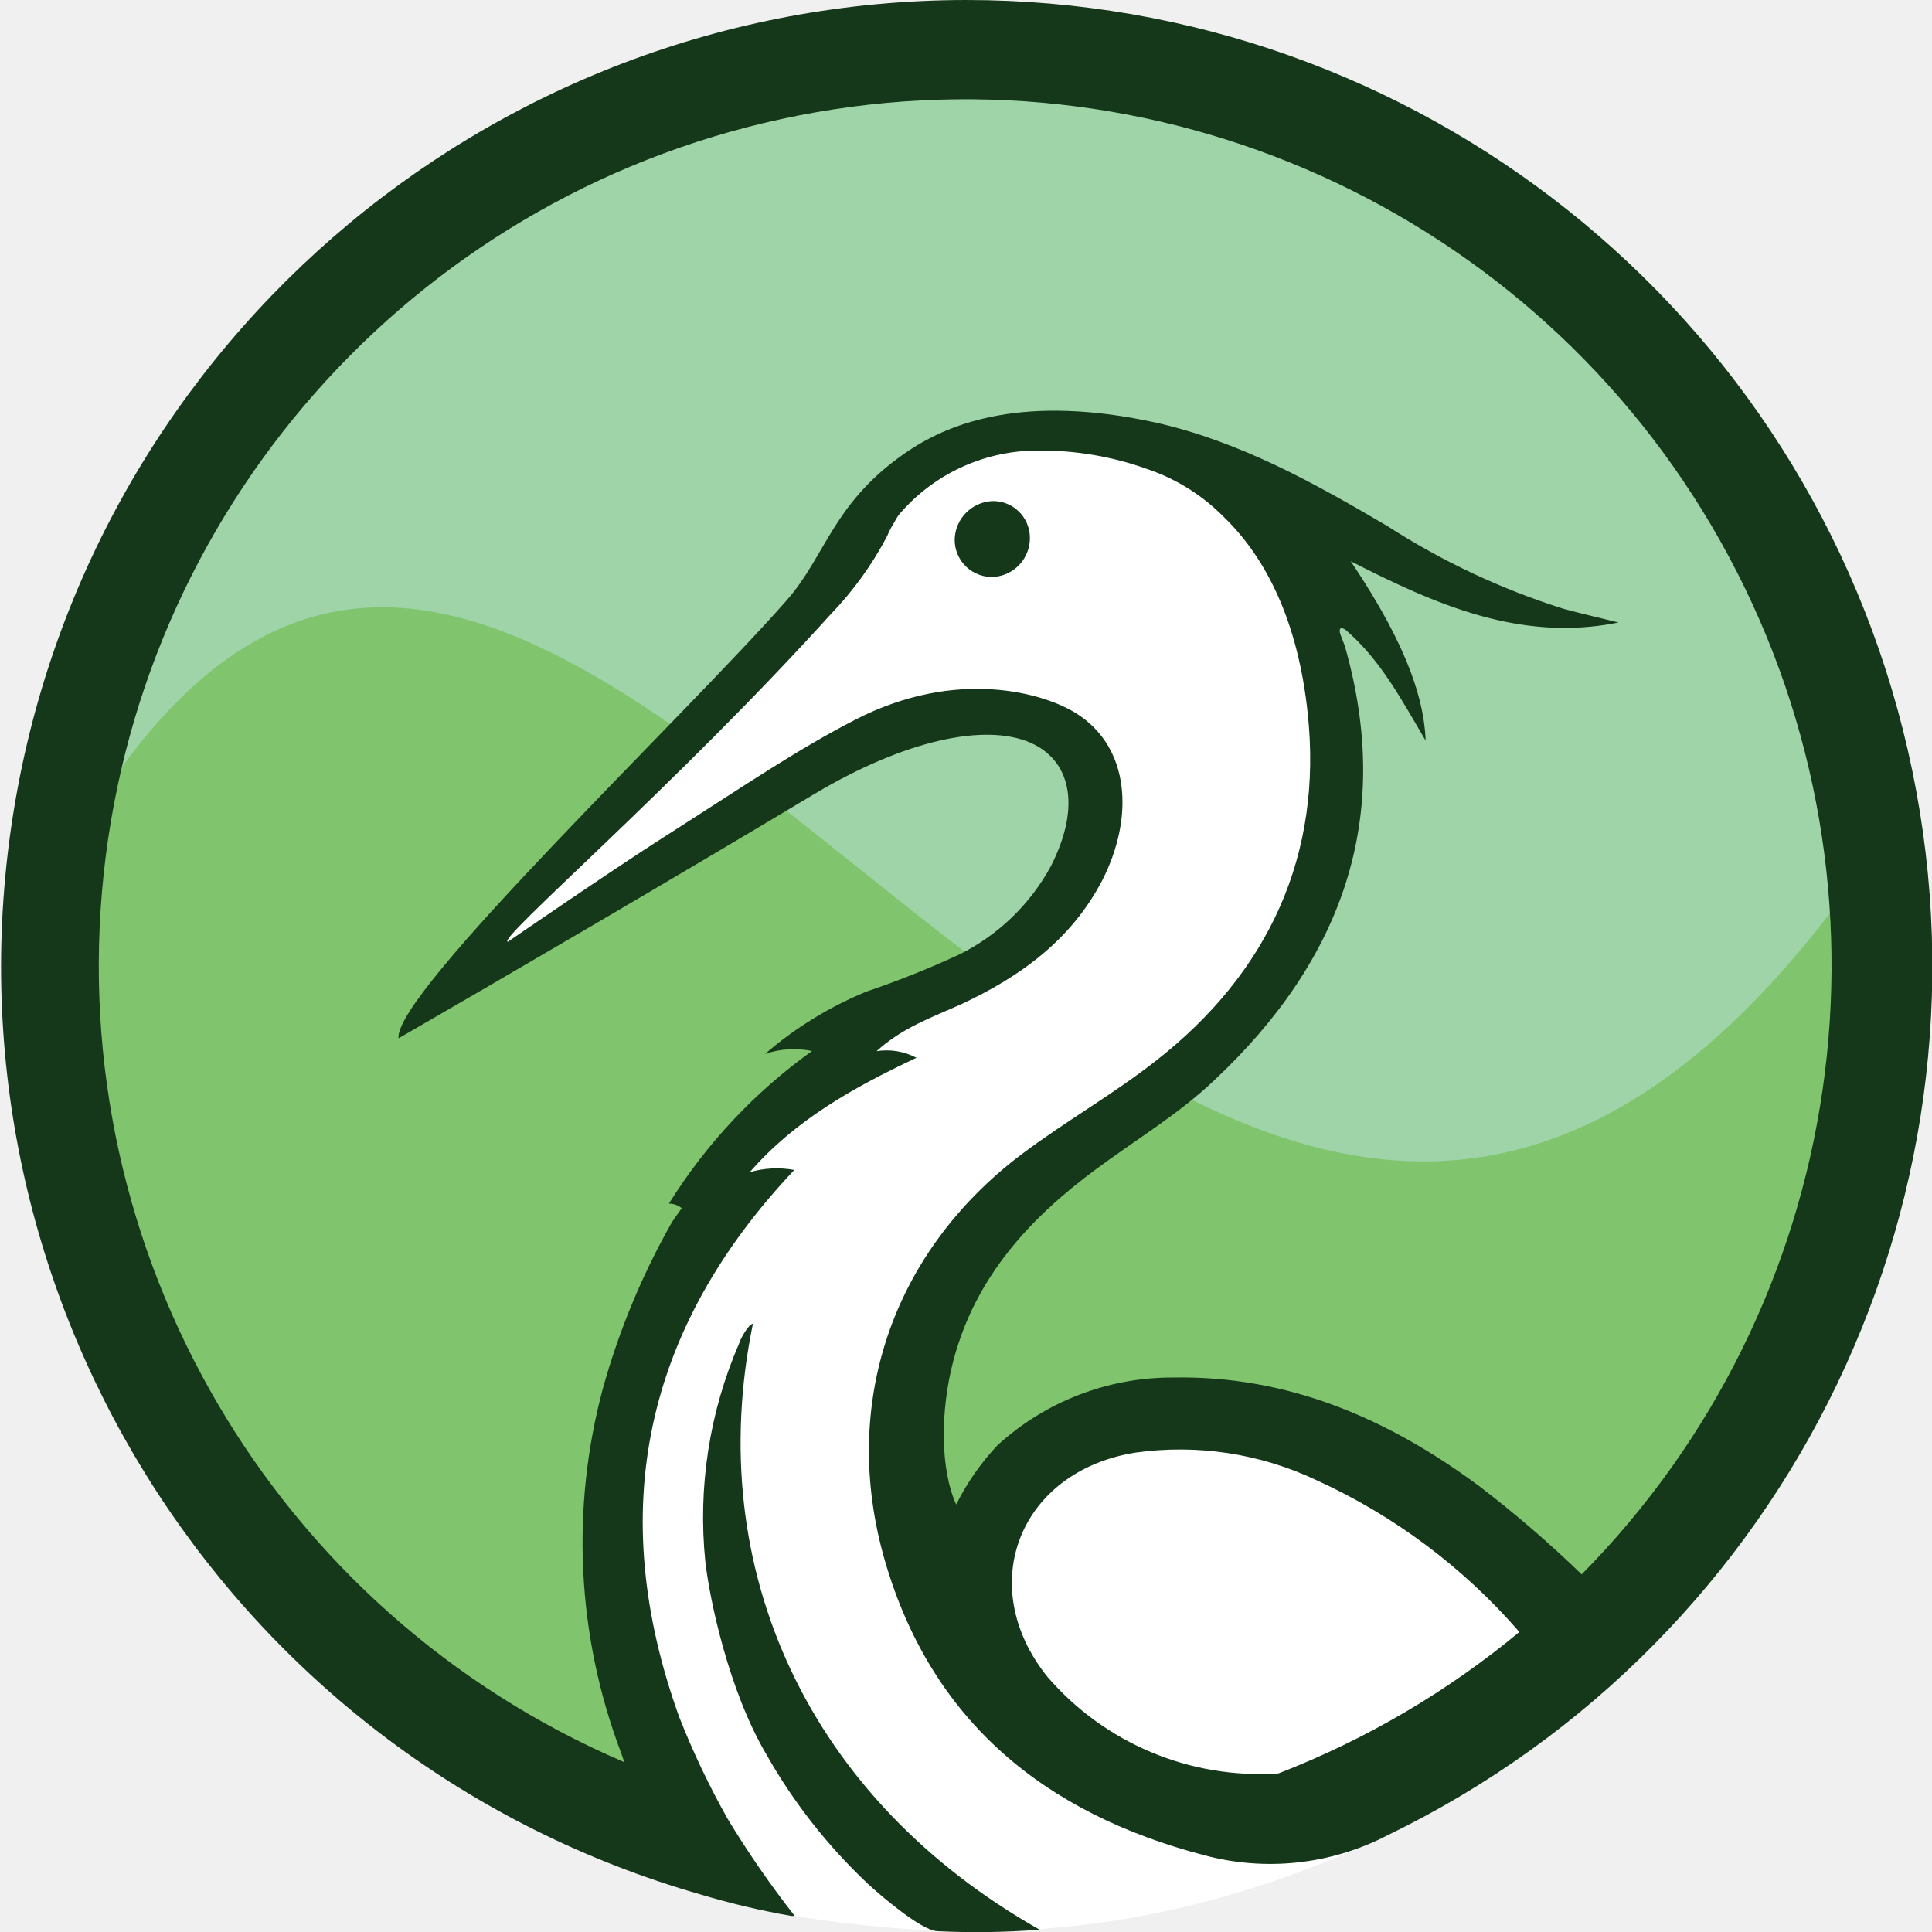
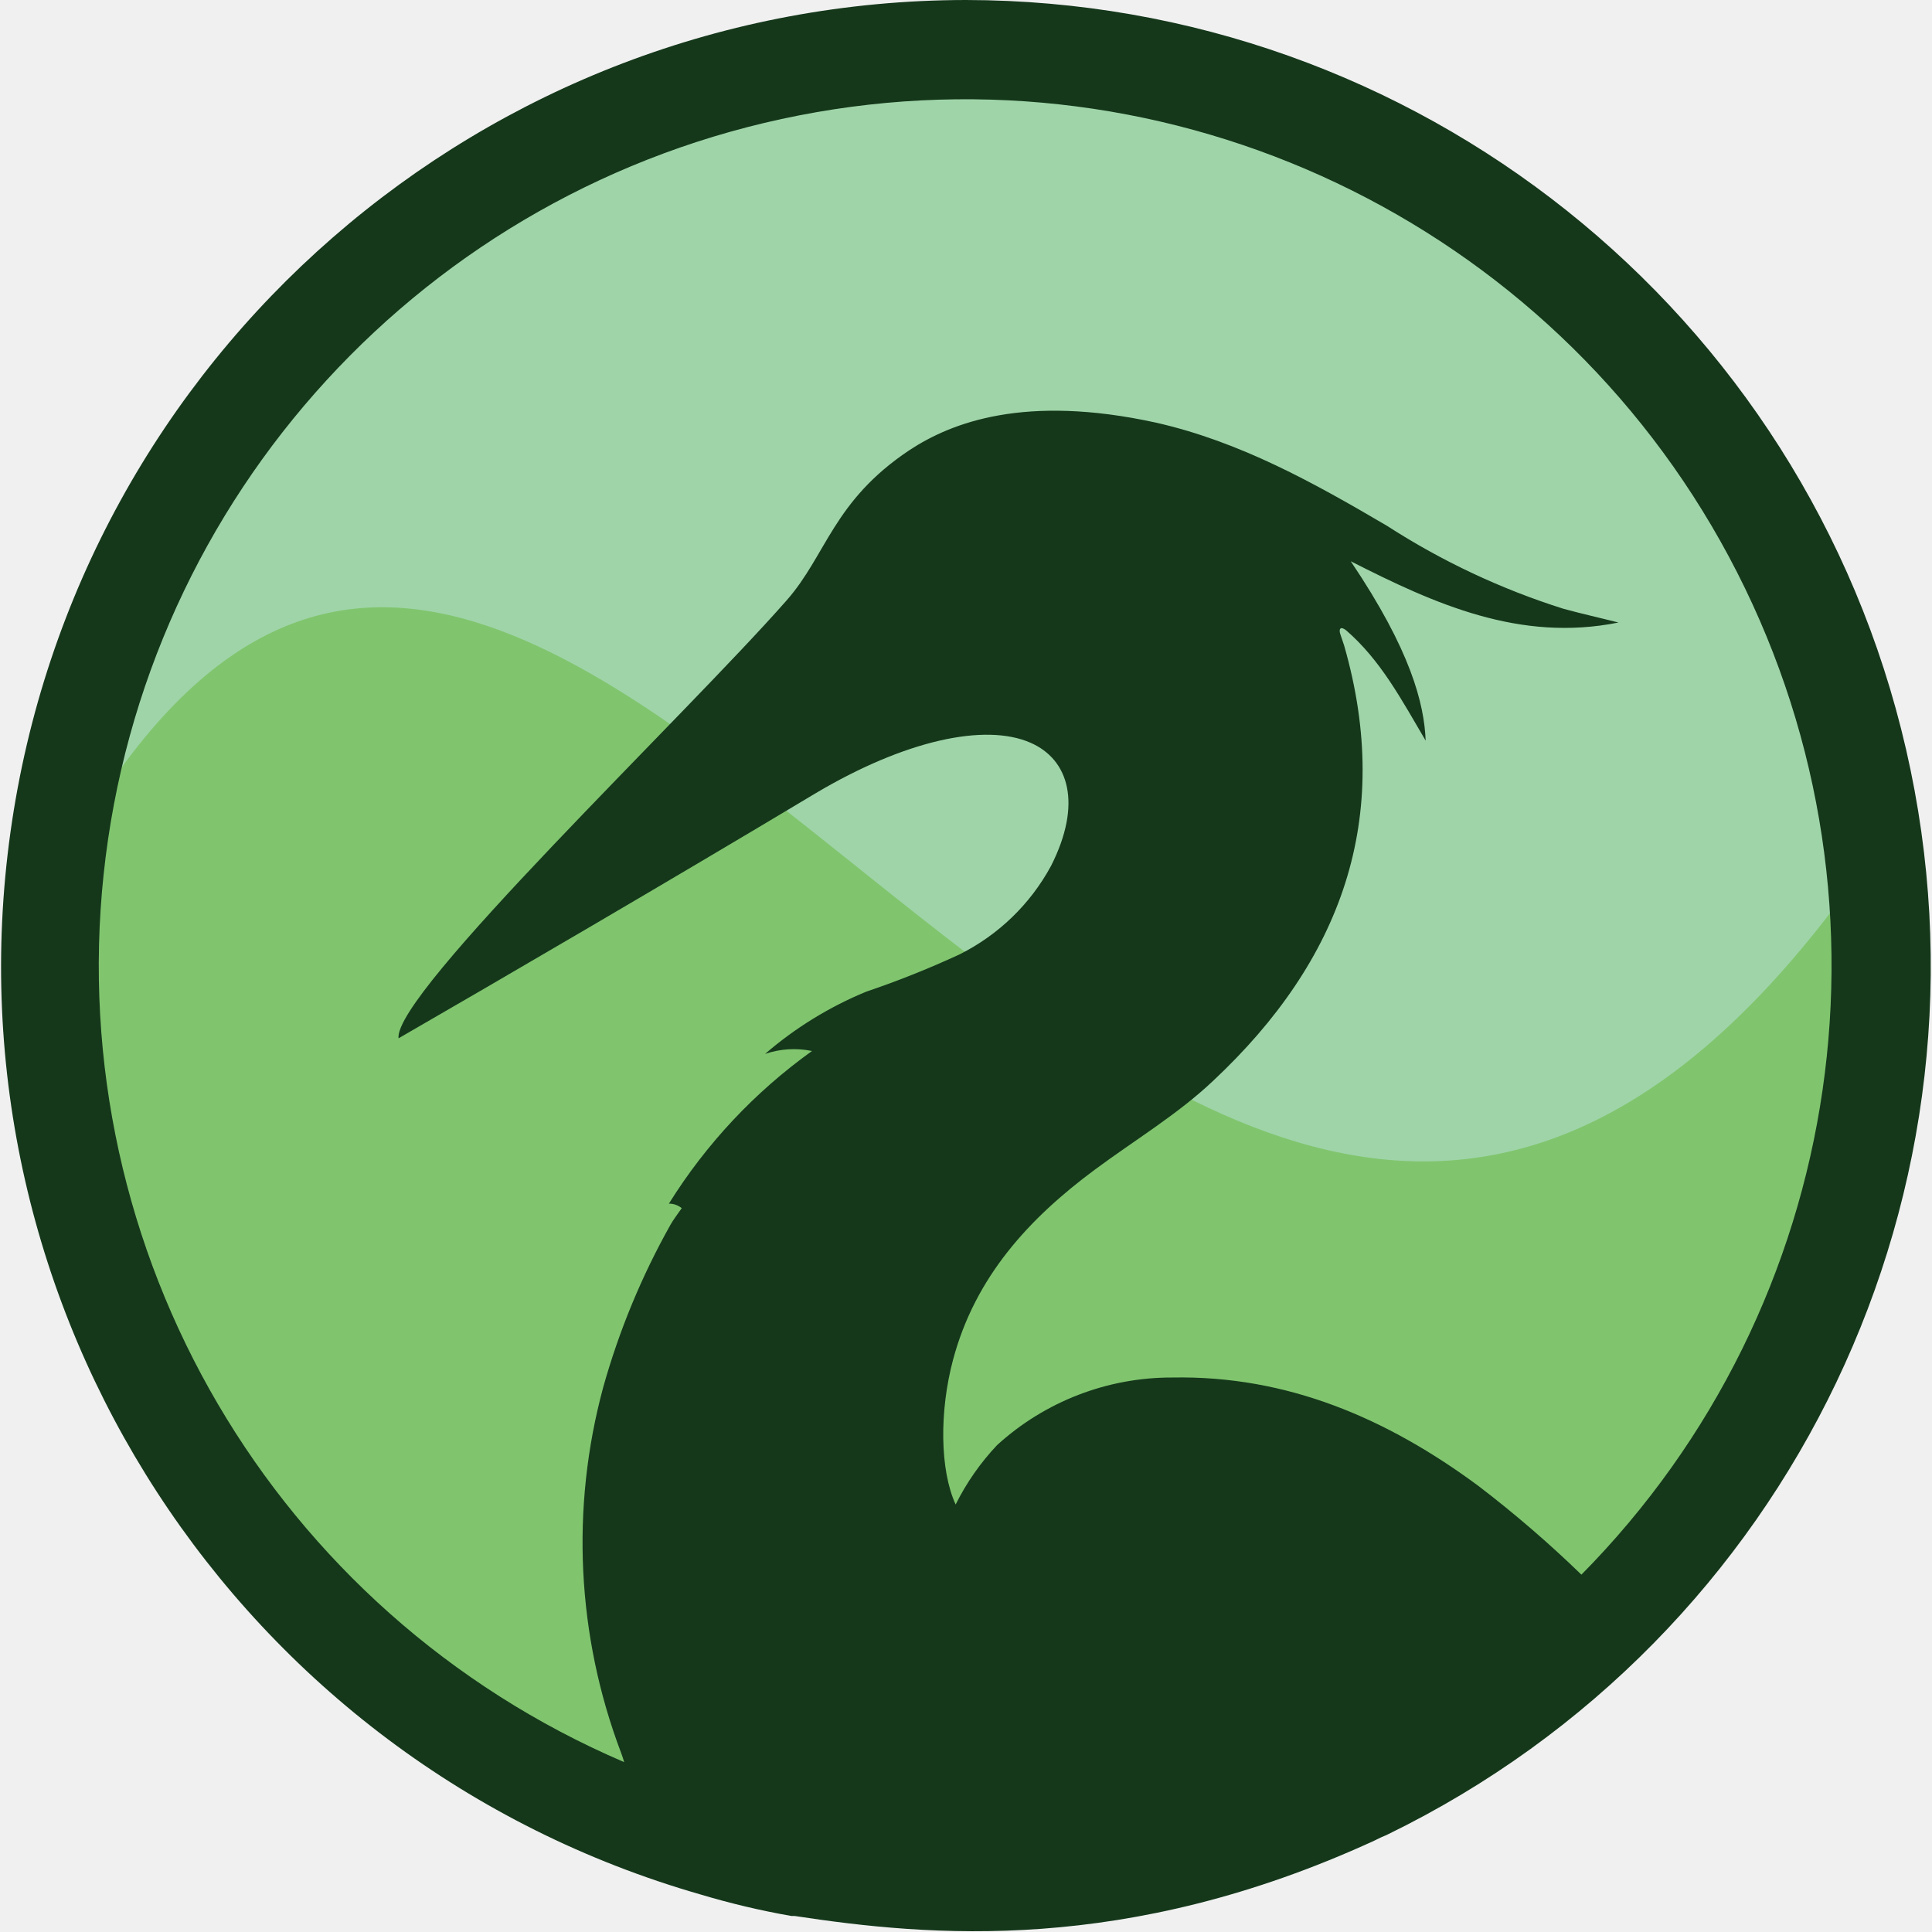
- <svg xmlns="http://www.w3.org/2000/svg" data-name="Layer 1" viewBox="0 0 140 140">
-   <ellipse cx="70" cy="70" fill="#9fd4a8" rx="67" ry="67" />
-   <path fill="#80c56e" d="M117.57 118c-12.51 14.72-42.76 20.8-68.36 13.85s-53.9-32.6-44.3-70.13c36.26-64.15 79.8 71.92 129.71 1.73.95-1.34 10.91 21.64-17.05 54.55Z" />
-   <path fill="#fff" d="M71.92 31.74a10.32 10.32 0 0 0-6.11 2.51c-2.34 2.33-6.6 10.47-9.72 12S32.76 70.66 32.76 70.66s32.66-18.84 35-19.08 10.11.74 10.5 3.07.16 11.59-4.45 13.47-23.54 15.69-25.29 24-5.45 16.13-4.28 21 4.22 24.35 13.36 25.73c9.74 1.48 24 2.81 42-5.46 6.51-3 18.36-14.1 12.33-16.63-4.4-4.93-26.17-29.68-43.8-3-5.31-7.77-2.07-23.39 7.07-29S97.49 67.48 96.71 56s-5.25-21.93-11.85-23.4-8.35-1.6-12.94-.86Z" />
-   <path fill="none" d="M121.76 116.58a73.3 73.3 0 0 1-20.39 16 18.52 18.52 0 0 1-14.1 1.86c-11.45-3-19.73-9.64-23.12-21.38-3.24-11.23.5-22.29 9.91-29.4 3.16-2.38 6.63-4.34 9.74-6.78 8.17-6.39 8.79-14.65 7.78-24.93C90.22 38 84.89 30.24 74.49 31.71c-2.42.34-6.2.65-9.81 4.21-1.59 1.57-4.49 5.46-5.7 7-10.5 13.24-25.93 27.4-24.89 27.42 0 0 10.43-6 14.26-8.47 6.1-3.9 9.83-6.58 14.08-8.76 7.33-3.77 13.24-2.87 15.57-1.39 3.85 2.45 4.2 7.52 1.88 12.08-2.21 4.35-5.95 7-10.25 9-2.06 1-4.23 1.68-6.11 3.39a4.63 4.63 0 0 1 2.89.48c-4.6 2.17-8.81 4.53-12.08 8.29a7 7 0 0 1 3.23-.16c-10.88 11.51-13.71 24.72-8.35 39.62a58.85 58.85 0 0 0 3.54 7.44 67.72 67.72 0 0 0 4.68 6.77M71.63 41a2.28 2.28 0 0 1-2.45-2.31 2.41 2.41 0 0 1 2.28-2.34 2.24 2.24 0 0 1 2.33 2.21A2.38 2.38 0 0 1 71.63 41Zm-6.19 97.17c-1.17 0-1.88-1-2.63-1.67a39.6 39.6 0 0 1-7.3-9.31c-2.75-4.63-4.13-11.27-4.44-14a31.7 31.7 0 0 1 2.45-15.81c.11-.27.67-1.35 1-1.43-3.67 17.85 2.39 31.79 17.36 42.22-2.12-.03-4.28 0-6.44-.04Z" />
-   <path fill="none" d="M98.94 126.4c3.86-2.41 7.83-4.63 11.34-8a43.27 43.27 0 0 0-14.88-11.16 23.11 23.11 0 0 0-13.11-2c-8.43 1.33-11.72 9.6-6.39 16.25 4.4 5.51 15 9.92 23.04 4.91Z" />
-   <path fill="#15381b" d="M54.56 95.92c-.37.08-.93 1.16-1 1.43a31.7 31.7 0 0 0-2.45 15.81c.31 2.72 1.69 9.36 4.44 14a39.6 39.6 0 0 0 7.3 9.31c.75.71 3.91 3.45 5.08 3.47a58 58 0 0 0 7.4-.11c-16.67-9.43-24.44-26.06-20.77-43.91ZM71.88 36.31a2.86 2.86 0 0 0-2.7 2.76 2.69 2.69 0 0 0 2.9 2.73 2.82 2.82 0 0 0 2.55-2.87 2.66 2.66 0 0 0-2.75-2.62Z" />
-   <path fill="#15381b" d="M70 0a70 70 0 0 0-19.24 137.28 57.77 57.77 0 0 0 6.59 1.56h.24a71.2 71.2 0 0 1-4.84-7 58.85 58.85 0 0 1-3.54-7.44c-5.36-14.9-2.53-28.11 8.35-39.62a7 7 0 0 0-3.23.16c3.27-3.76 7.48-6.12 12.08-8.29a4.63 4.63 0 0 0-2.89-.48c1.88-1.71 4-2.44 6.11-3.39 4.3-2 8-4.67 10.25-9 2.32-4.56 2-9.63-1.88-12.08-2.33-1.48-8.66-3.33-16 .44-4.24 2.18-7.85 4.66-13.94 8.55-3.84 2.45-11.25 7.55-11.25 7.55-1 0 12.2-11.35 23.37-23.71a24.65 24.65 0 0 0 4.11-5.69 5.85 5.85 0 0 1 .52-1 3.1 3.1 0 0 1 .6-.85 13.17 13.17 0 0 1 9.91-4.34 22.67 22.67 0 0 1 7.7 1.3l.37.13a14.1 14.1 0 0 1 5.3 3.39c3.15 3.05 5.38 7.7 6.07 14.2 1.1 10.27-2.82 18.81-11 25.2-3.11 2.44-6.58 4.4-9.74 6.78-9.41 7.11-13.15 18.17-9.91 29.4 3.39 11.74 11.67 18.38 23.12 21.38a18.45 18.45 0 0 0 13.3-1.43A70 70 0 0 0 70 0Zm22.64 128.51a20.32 20.32 0 0 1-16.74-7c-5.33-6.65-2-14.92 6.39-16.25a23.11 23.11 0 0 1 13.11 2 43.11 43.11 0 0 1 14.7 11 63.09 63.09 0 0 1-17.46 10.25Zm22-14.4a83.93 83.93 0 0 0-7.49-6.45c-6.59-4.87-13.82-8-22.16-7.84a18.76 18.76 0 0 0-12.7 4.9 17.9 17.9 0 0 0-3 4.3c-1.15-2.5-1.18-6.77-.19-10.48 1.6-6 5.49-10.24 10.3-13.8 2.87-2.13 6-4 8.57-6.44 9.25-8.67 13.07-19 9.47-31.53l-.3-.77c-.16-.44 0-.64.4-.33 2.51 2.17 4 5 5.77 8-.11-2.68-1.07-6.53-5.43-13 6.09 3.1 12.26 5.88 19.4 4.44-1.34-.34-2.69-.64-4-1a52.92 52.92 0 0 1-12.76-6C95.23 35 89.86 32 83.74 30.62c-9.48-2.07-14.8 0-17.84 2-5.55 3.7-6 7.61-8.92 10.91-7.3 8.31-28.48 28.47-28.1 31.71C36.23 71 48.23 64 59.09 57.49c6.48-3.85 12.29-5.11 15.58-3.67 2.8 1.22 3.76 4.45 1.49 8.93a15.32 15.32 0 0 1-6.63 6.41 68 68 0 0 1-6.76 2.7 26.87 26.87 0 0 0-7.33 4.51 6.48 6.48 0 0 1 3.4-.21 38.93 38.93 0 0 0-10.37 11.06 1.44 1.44 0 0 1 .93.33c-.21.3-.66.91-.82 1.21a53.53 53.53 0 0 0-4.87 11.77A43 43 0 0 0 45 127c.09.23.16.46.23.69a62.78 62.78 0 1 1 69.33-13.55Z" />
+ <svg xmlns="http://www.w3.org/2000/svg" viewBox="0 0 140 139.98">
+   <ellipse cx="70" cy="70" rx="67" ry="67" fill="#9fd4a8" />
+   <path d="M117.57,118c-12.51,14.72-42.76,20.8-68.36,13.85S-4.69,99.25,4.91,61.72c36.26-64.15,79.8,71.92,129.71,1.73C135.57,62.11,145.53,85.09,117.57,118Z" fill="#80c56e" />
+   <path d="M70,0A70,70,0,0,0,50.76,137.28a57.77,57.77,0,0,0,6.59,1.56l.24,0c9.74,1.48,24,2.81,42-5.46l.47-.23c.17-.08.35-.14.52-.23h0A70,70,0,0,0,70,0Zm44.6,114.11a83.93,83.93,0,0,0-7.49-6.45c-6.59-4.87-13.82-8-22.16-7.84a18.76,18.76,0,0,0-12.7,4.9,17.9,17.9,0,0,0-3,4.3c-1.15-2.5-1.18-6.77-.19-10.48,1.6-6,5.49-10.24,10.3-13.8,2.87-2.13,6-4,8.57-6.44,9.25-8.67,13.07-19,9.47-31.53L97.14,46c-.16-.44,0-.64.4-.33,2.51,2.17,4,5,5.77,8-.11-2.68-1.07-6.53-5.43-13,6.09,3.1,12.26,5.88,19.4,4.44-1.34-.34-2.69-.64-4-1a52.92,52.92,0,0,1-12.76-6C95.23,35,89.86,32,83.74,30.62c-9.48-2.07-14.8,0-17.84,2-5.55,3.7-6,7.61-8.92,10.91C49.68,51.84,28.5,72,28.88,75.24,36.23,71,48.23,64,59.09,57.49c6.48-3.85,12.29-5.11,15.58-3.67,2.8,1.22,3.76,4.45,1.49,8.93a15.32,15.32,0,0,1-6.63,6.41,68,68,0,0,1-6.76,2.7,26.87,26.87,0,0,0-7.33,4.51,6.48,6.48,0,0,1,3.4-.21A38.93,38.93,0,0,0,48.47,87.22a1.44,1.44,0,0,1,.93.33c-.21.3-.66.91-.82,1.21a53.53,53.53,0,0,0-4.87,11.77A43,43,0,0,0,45,127c.09.23.16.46.23.69a62.78,62.78,0,1,1,69.33-13.55Z" style="fill:#15381b" />
</svg>
